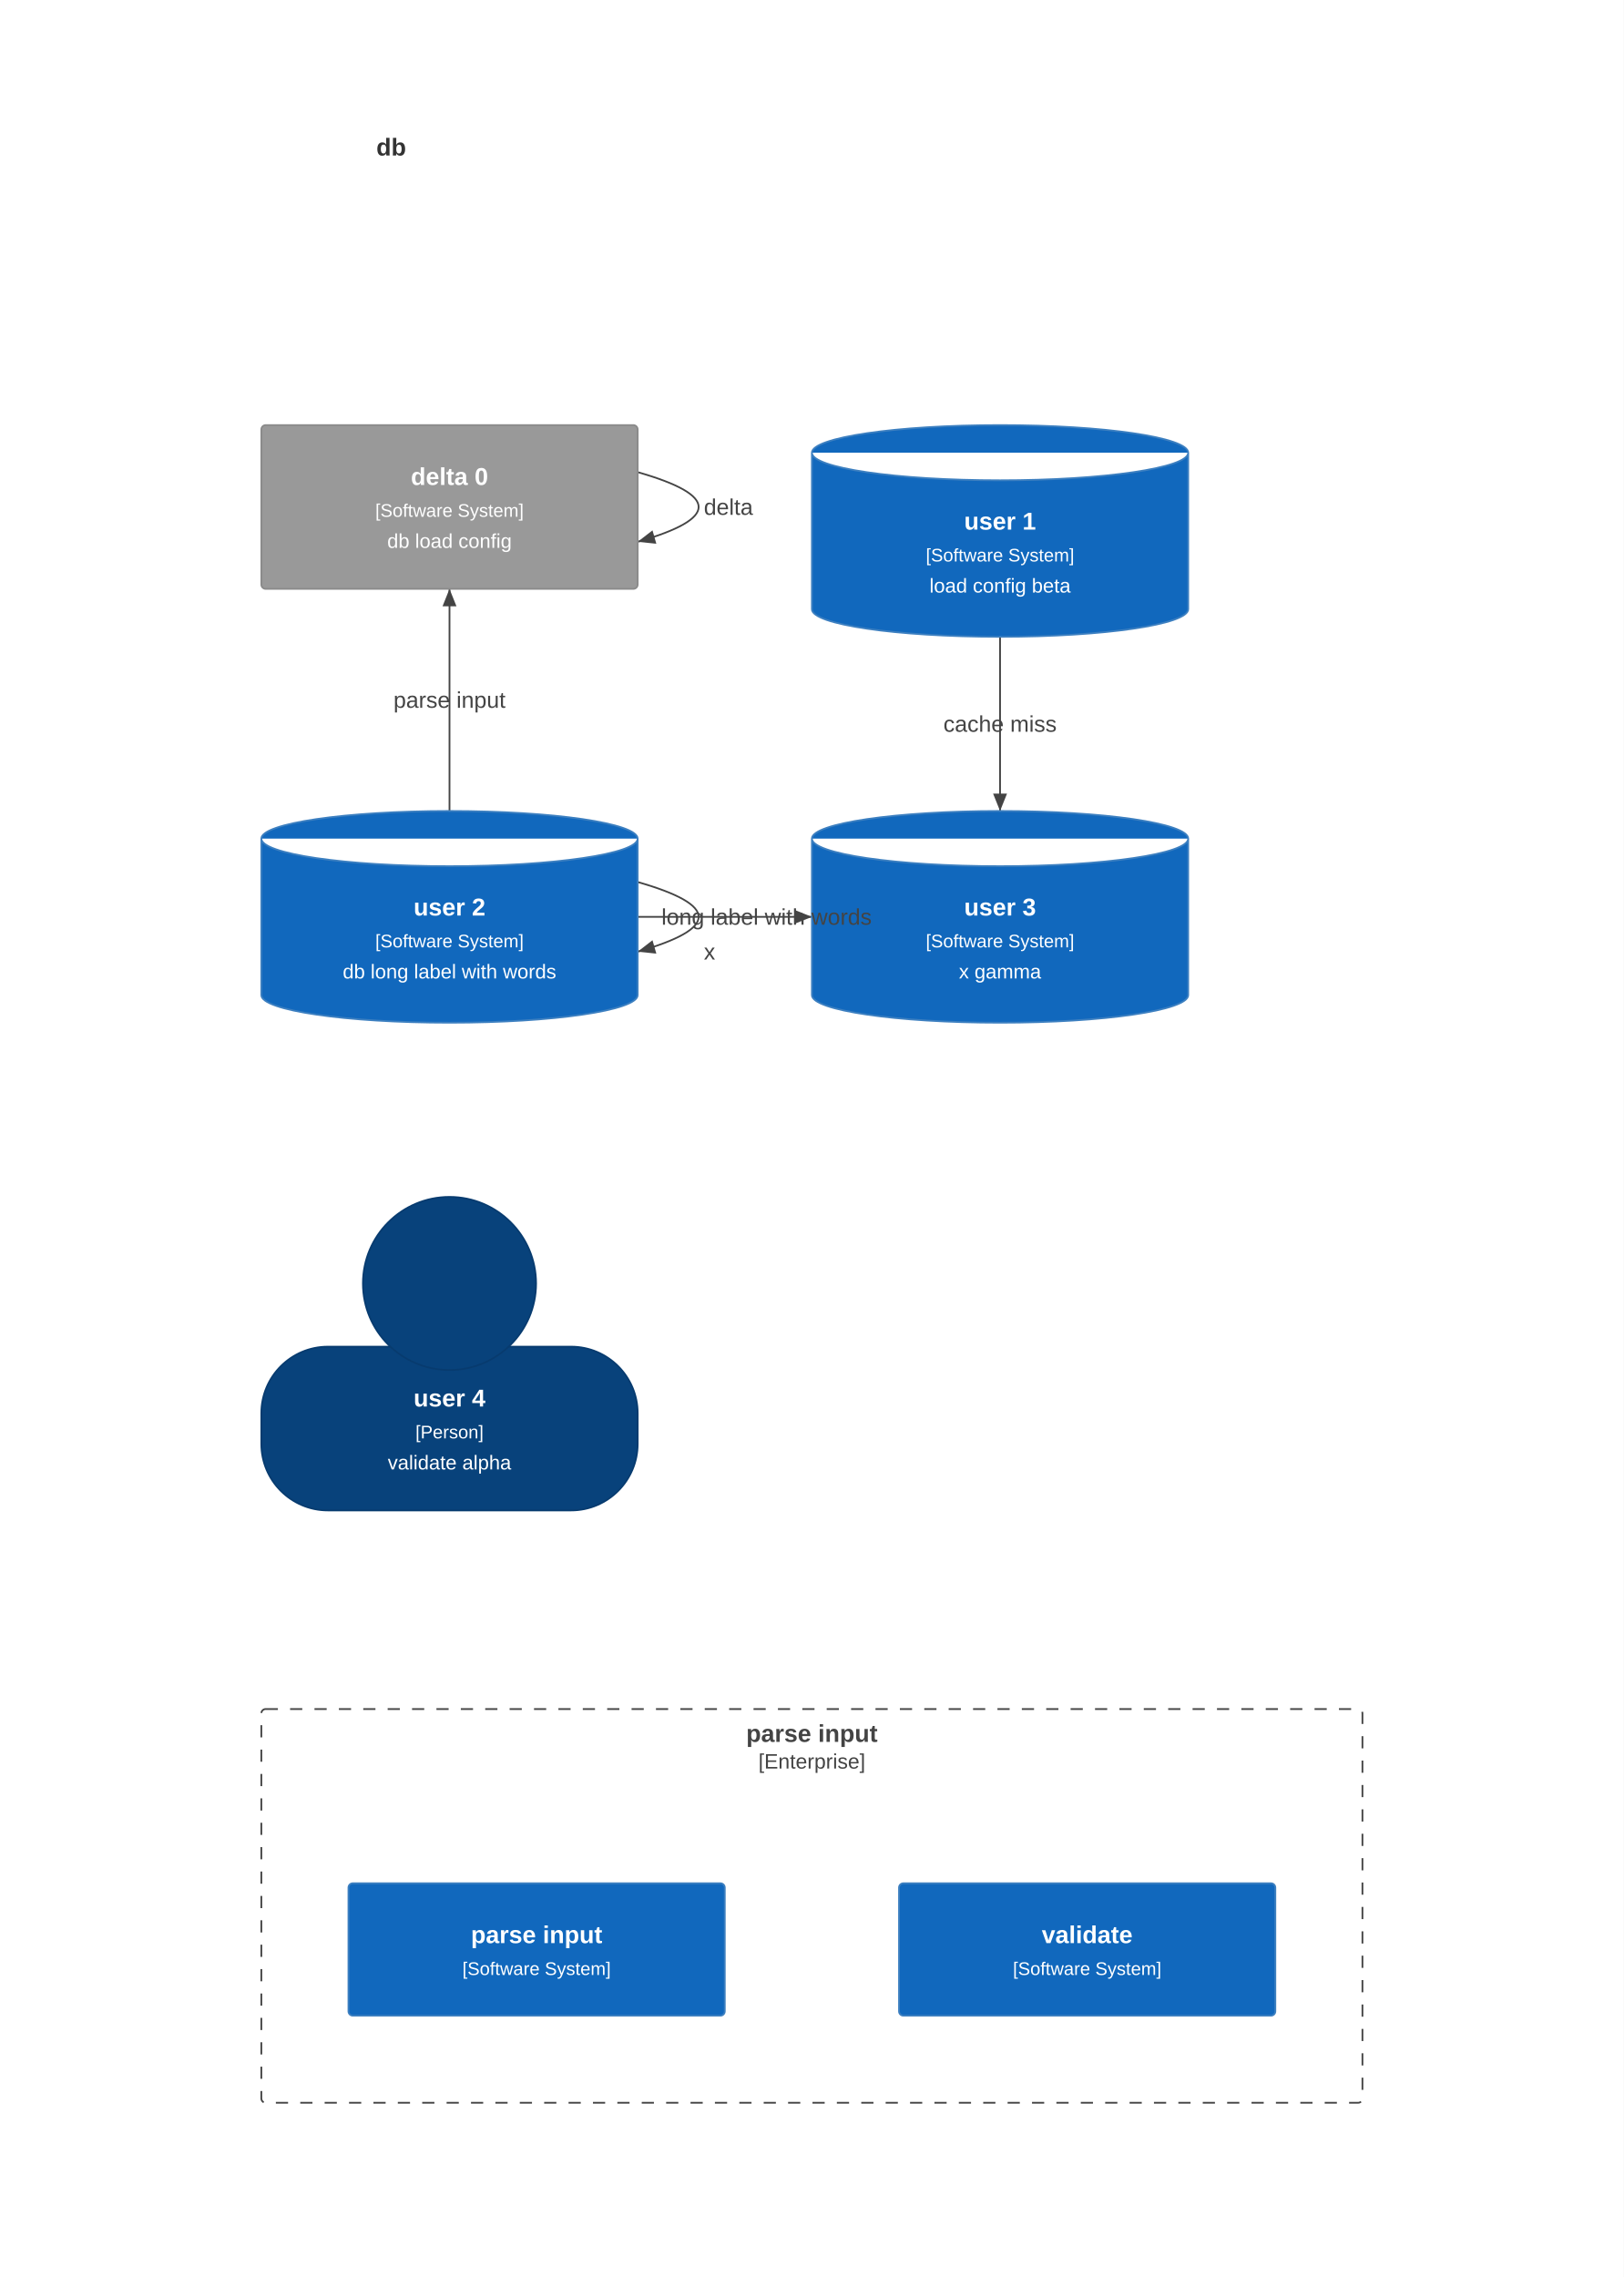
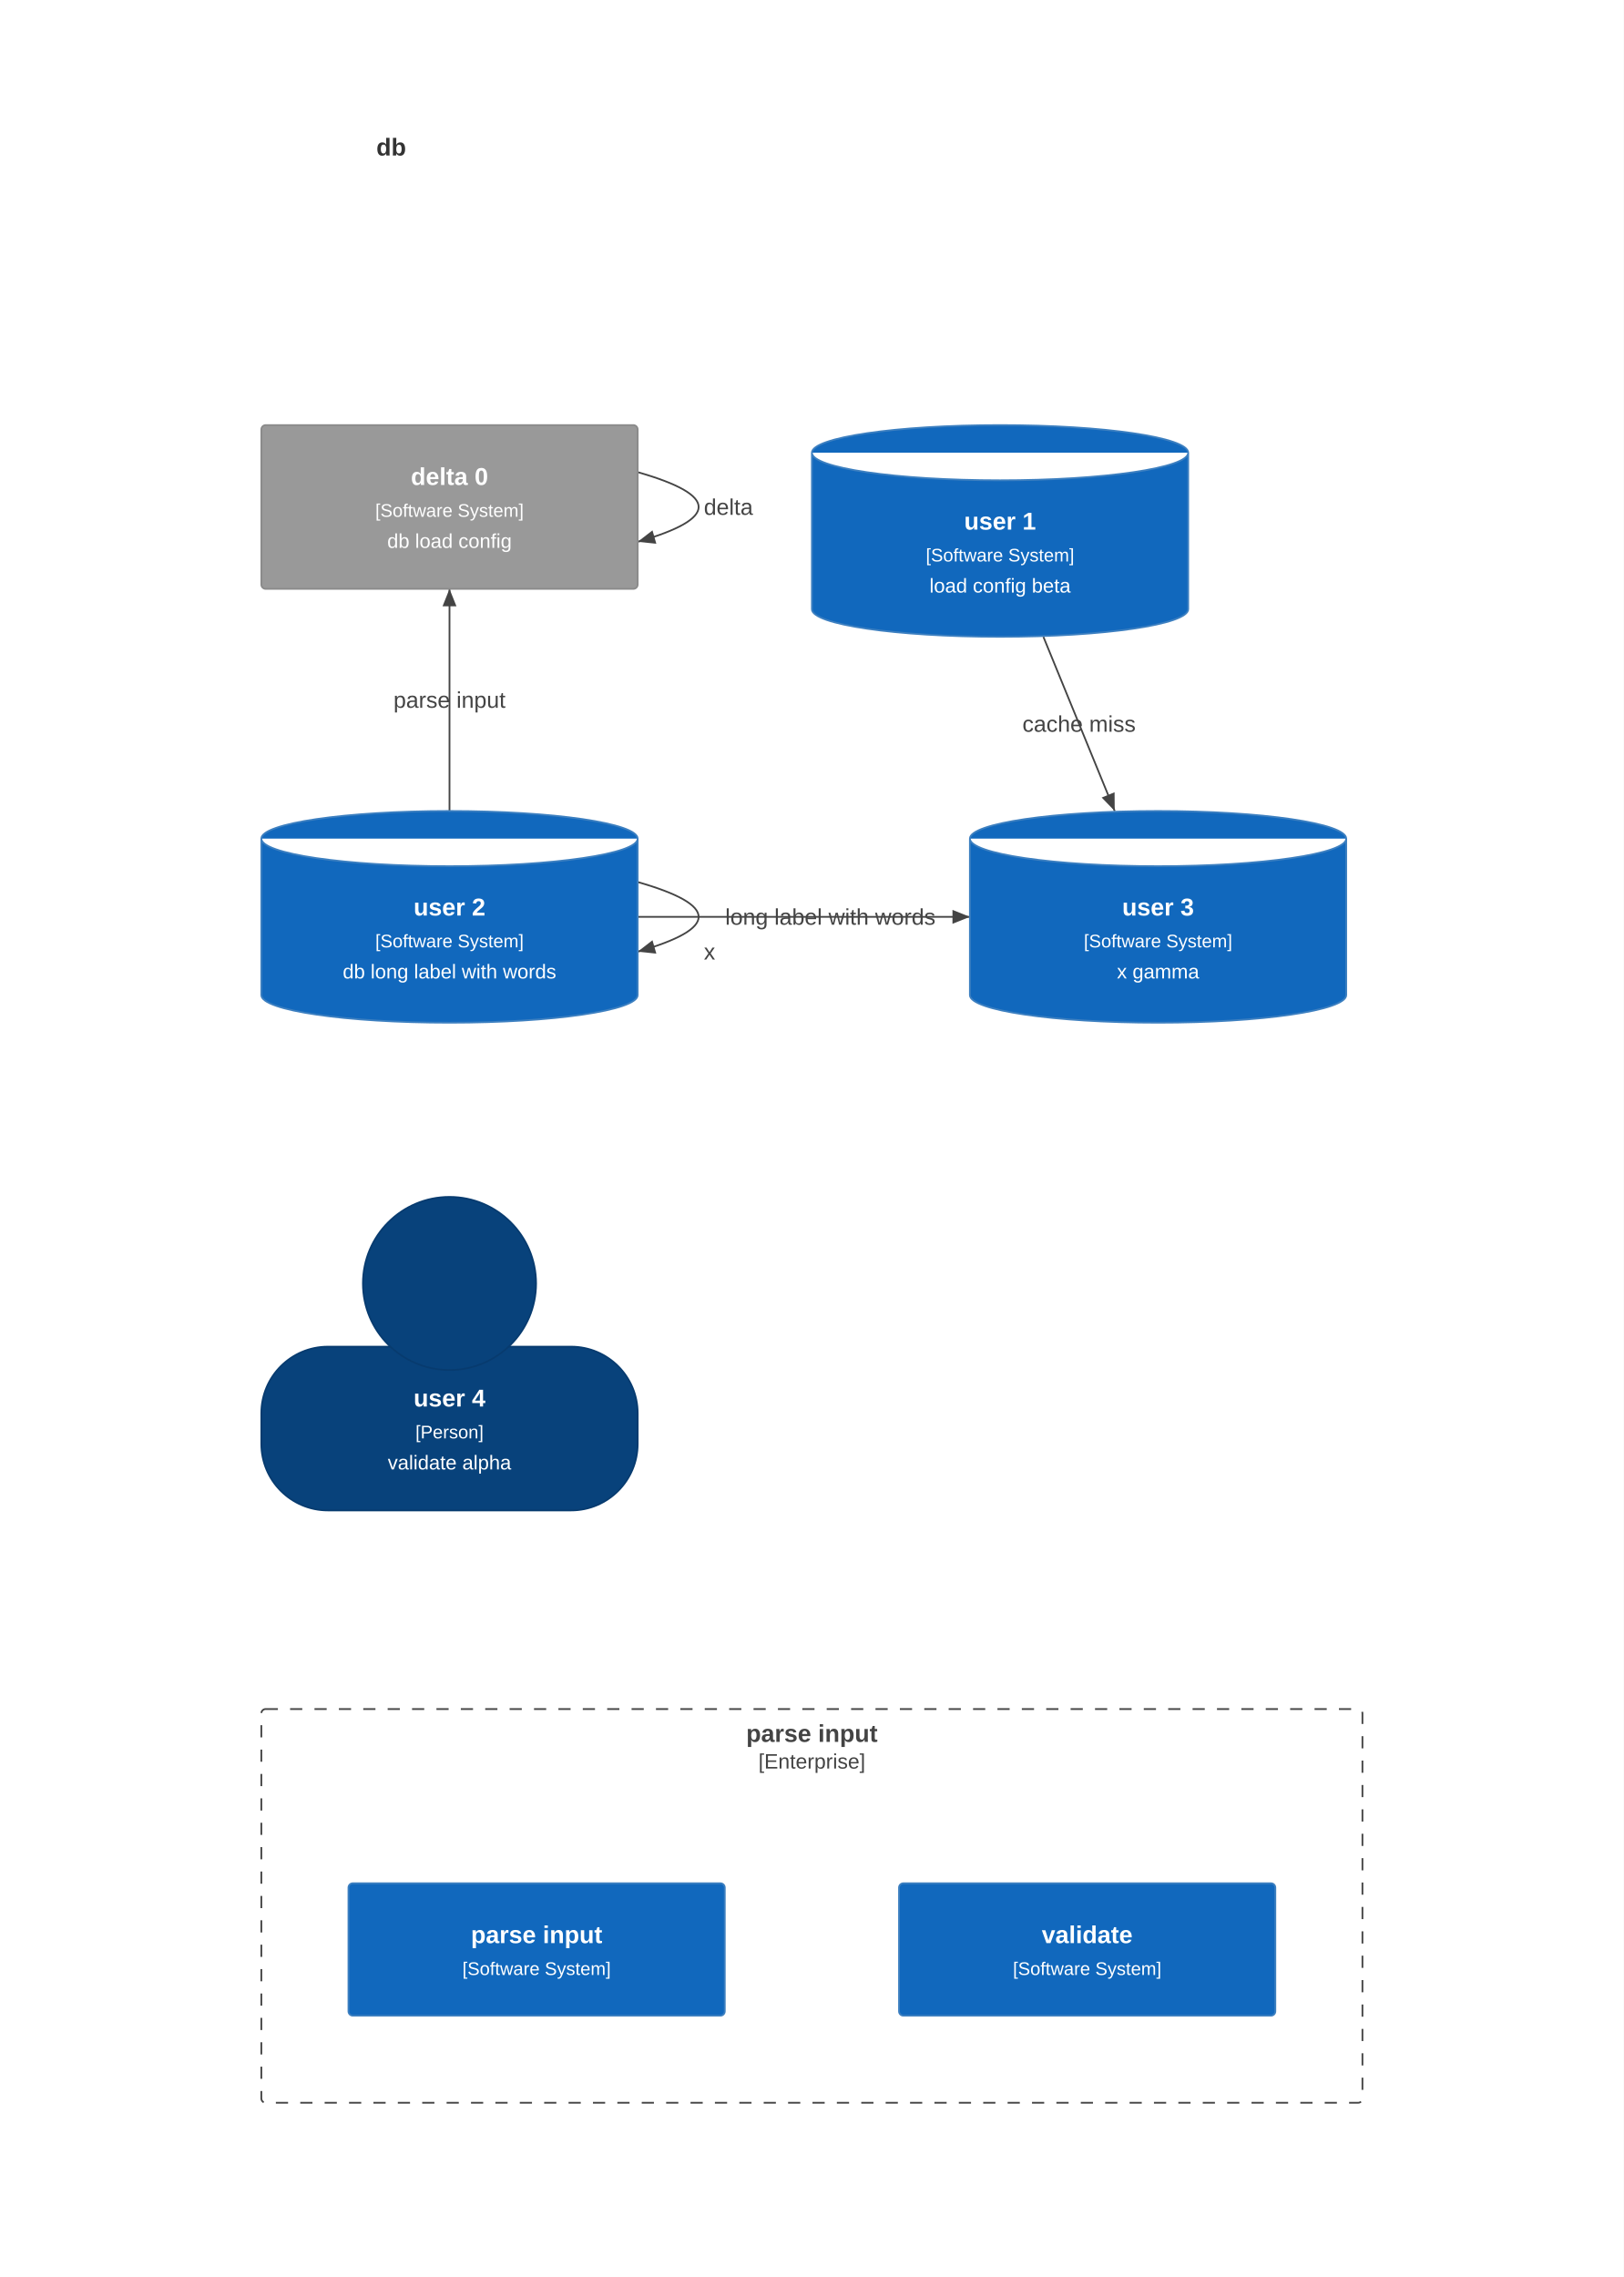
<svg xmlns="http://www.w3.org/2000/svg" id="mermaid" class="c4" width="932" height="1306.96" viewBox="0 -70 932 1306.96" role="graphics-document document" aria-roledescription="c4">
  <style>#mermaid{font-family:"trebuchet ms",verdana,arial,sans-serif;font-size:16px;fill:#333;}#mermaid .ct{fill:#fff;}#mermaid .ct.ext{fill:#fff;}#mermaid .cn{font-weight:bold;font-size:14px;}#mermaid .cs{font-size:10.5px;}#mermaid .cd{font-size:11.48px;}#mermaid .cb{fill:none;stroke:#444;stroke-width:1px;stroke-dasharray:7,7;}#mermaid .cbt{font-weight:bold;font-size:14px;fill:#444;}#mermaid .cbs{font-size:12px;fill:#444;}#mermaid .cr{fill:none;stroke:#444;stroke-width:1px;}#mermaid .crh{fill:#444;}#mermaid .crl{font-size:13px;fill:#444;}#mermaid .crt{font-size:12px;font-style:italic;fill:#444;}#mermaid .crx{fill:inherit;}#mermaid .crc .cr{stroke:inherit;}#mermaid .crc .crh{fill:inherit;}</style>
  <rect x="0" y="-70" width="932" height="1306.96" fill="white" />
  <text class="cn" x="216" y="14.4" text-anchor="start" dominant-baseline="central">db</text>
  <rect class="cb" x="150" y="910.96" width="632" height="226" rx="2.5" />
  <text class="cbt" x="466" y="924.96" text-anchor="middle" dominant-baseline="central">parse input</text>
  <text class="cbs" x="466" y="940.96" text-anchor="middle" dominant-baseline="central">[Enterprise]</text>
-   <path class="cr" d="M574,295.51L574,395.51" />
-   <path class="crh" d="M574,395.51L570,385.51L578,385.51z" />
-   <path class="cr" d="M366,456.26L466,456.26" />
-   <path class="crh" d="M466,456.26L456,460.26L456,452.26z" />
+   <path class="cr" d="M598.87,295.51L639.81,395.51" />
+   <path class="crh" d="M639.81,395.51L632.32,387.77L639.73,384.74z" />
+   <path class="cr" d="M366,456.26L556.69,456.26" />
+   <path class="crh" d="M556.69,456.26L546.69,460.26L546.69,452.26z" />
  <path class="cr" d="M366,201Q436,221 366,241" />
  <path class="crh" d="M366,241L374.52,234.41L376.71,242.1z" />
  <path class="cr" d="M366,436.26Q436,456.26 366,476.26" />
  <path class="crh" d="M366,476.26L374.52,469.67L376.71,477.36z" />
  <path class="cr" d="M258,395.51L258,268" />
  <path class="crh" d="M258,268L262,278L254,278z" />
  <g class="c4-element" fill="#fff">
    <rect rx="2.5" fill="#999999" stroke="#8A8A8A" x="150" y="174" width="216" height="94" />
    <text class="cn" x="258" y="203.5" text-anchor="middle" dominant-baseline="central">delta 0</text>
    <text class="cs" x="258" y="223" text-anchor="middle" dominant-baseline="central">[Software System]</text>
    <text class="cd" x="258" y="240.5" text-anchor="middle" dominant-baseline="central">db load config</text>
  </g>
  <g class="c4-element" fill="#fff">
    <path fill="#1168BD" stroke="#3C7FC0" d="M466,189.84a108,15.84 0 0 1 216,0v89.84a108,15.84 0 0 1 -216,0z M466,189.84a108,15.84 0 0 0 216,0" />
    <text class="cn" x="574" y="229.13" text-anchor="middle" dominant-baseline="central">user 1</text>
    <text class="cs" x="574" y="248.63" text-anchor="middle" dominant-baseline="central">[Software System]</text>
    <text class="cd" x="574" y="266.13" text-anchor="middle" dominant-baseline="central">load config beta</text>
  </g>
  <g class="c4-element" fill="#fff">
    <path fill="#1168BD" stroke="#3C7FC0" d="M150,411.34a108,15.84 0 0 1 216,0v89.84a108,15.84 0 0 1 -216,0z M150,411.34a108,15.84 0 0 0 216,0" />
    <text class="cn" x="258" y="450.64" text-anchor="middle" dominant-baseline="central">user 2</text>
    <text class="cs" x="258" y="470.14" text-anchor="middle" dominant-baseline="central">[Software System]</text>
    <text class="cd" x="258" y="487.64" text-anchor="middle" dominant-baseline="central">db long label with words</text>
  </g>
  <g class="c4-element" fill="#fff">
-     <path fill="#1168BD" stroke="#3C7FC0" d="M466,411.34a108,15.84 0 0 1 216,0v89.84a108,15.84 0 0 1 -216,0z M466,411.34a108,15.84 0 0 0 216,0" />
-     <text class="cn" x="574" y="450.64" text-anchor="middle" dominant-baseline="central">user 3</text>
-     <text class="cs" x="574" y="470.14" text-anchor="middle" dominant-baseline="central">[Software System]</text>
-     <text class="cd" x="574" y="487.64" text-anchor="middle" dominant-baseline="central">x gamma</text>
+     <path fill="#1168BD" stroke="#3C7FC0" d="M556.69,411.34a108,15.84 0 0 1 216,0v89.84a108,15.84 0 0 1 -216,0z M556.69,411.34a108,15.84 0 0 0 216,0" />
+     <text class="cn" x="664.69" y="450.64" text-anchor="middle" dominant-baseline="central">user 3</text>
+     <text class="cs" x="664.69" y="470.14" text-anchor="middle" dominant-baseline="central">[Software System]</text>
+     <text class="cd" x="664.69" y="487.64" text-anchor="middle" dominant-baseline="central">x gamma</text>
  </g>
  <g class="c4-element" fill="#fff">
    <rect fill="#08427B" stroke="#073B6F" rx="38.23" x="150" y="702.96" width="216" height="94" />
    <circle fill="#08427B" stroke="#073B6F" cx="258" cy="666.69" r="49.68" />
    <text class="cn" x="258" y="732.46" text-anchor="middle" dominant-baseline="central">user 4</text>
    <text class="cs" x="258" y="751.96" text-anchor="middle" dominant-baseline="central">[Person]</text>
    <text class="cd" x="258" y="769.46" text-anchor="middle" dominant-baseline="central">validate alpha</text>
  </g>
  <g class="c4-element" fill="#fff">
    <rect rx="2.5" fill="#1168BD" stroke="#3C7FC0" x="200" y="1010.96" width="216" height="76" />
    <text class="cn" x="308" y="1040.46" text-anchor="middle" dominant-baseline="central">parse input</text>
    <text class="cs" x="308" y="1059.96" text-anchor="middle" dominant-baseline="central">[Software System]</text>
  </g>
  <g class="c4-element" fill="#fff">
    <rect rx="2.5" fill="#1168BD" stroke="#3C7FC0" x="516" y="1010.96" width="216" height="76" />
    <text class="cn" x="624" y="1040.46" text-anchor="middle" dominant-baseline="central">validate</text>
    <text class="cs" x="624" y="1059.96" text-anchor="middle" dominant-baseline="central">[Software System]</text>
  </g>
-   <text class="crl" x="574" y="345.51" text-anchor="middle" dominant-baseline="central">cache miss</text>
-   <text class="crl" x="440" y="456.26" text-anchor="middle" dominant-baseline="central">long label with words</text>
+   <text class="crl" x="619.34" y="345.51" text-anchor="middle" dominant-baseline="central">cache miss</text>
+   <text class="crl" x="476.6" y="456.26" text-anchor="middle" dominant-baseline="central">long label with words</text>
  <text class="crl" x="418.1" y="221" text-anchor="middle" dominant-baseline="central">delta</text>
  <text class="crl" x="407.25" y="476.26" text-anchor="middle" dominant-baseline="central">x</text>
  <text class="crl" x="258" y="331.75" text-anchor="middle" dominant-baseline="central">parse input</text>
</svg>
